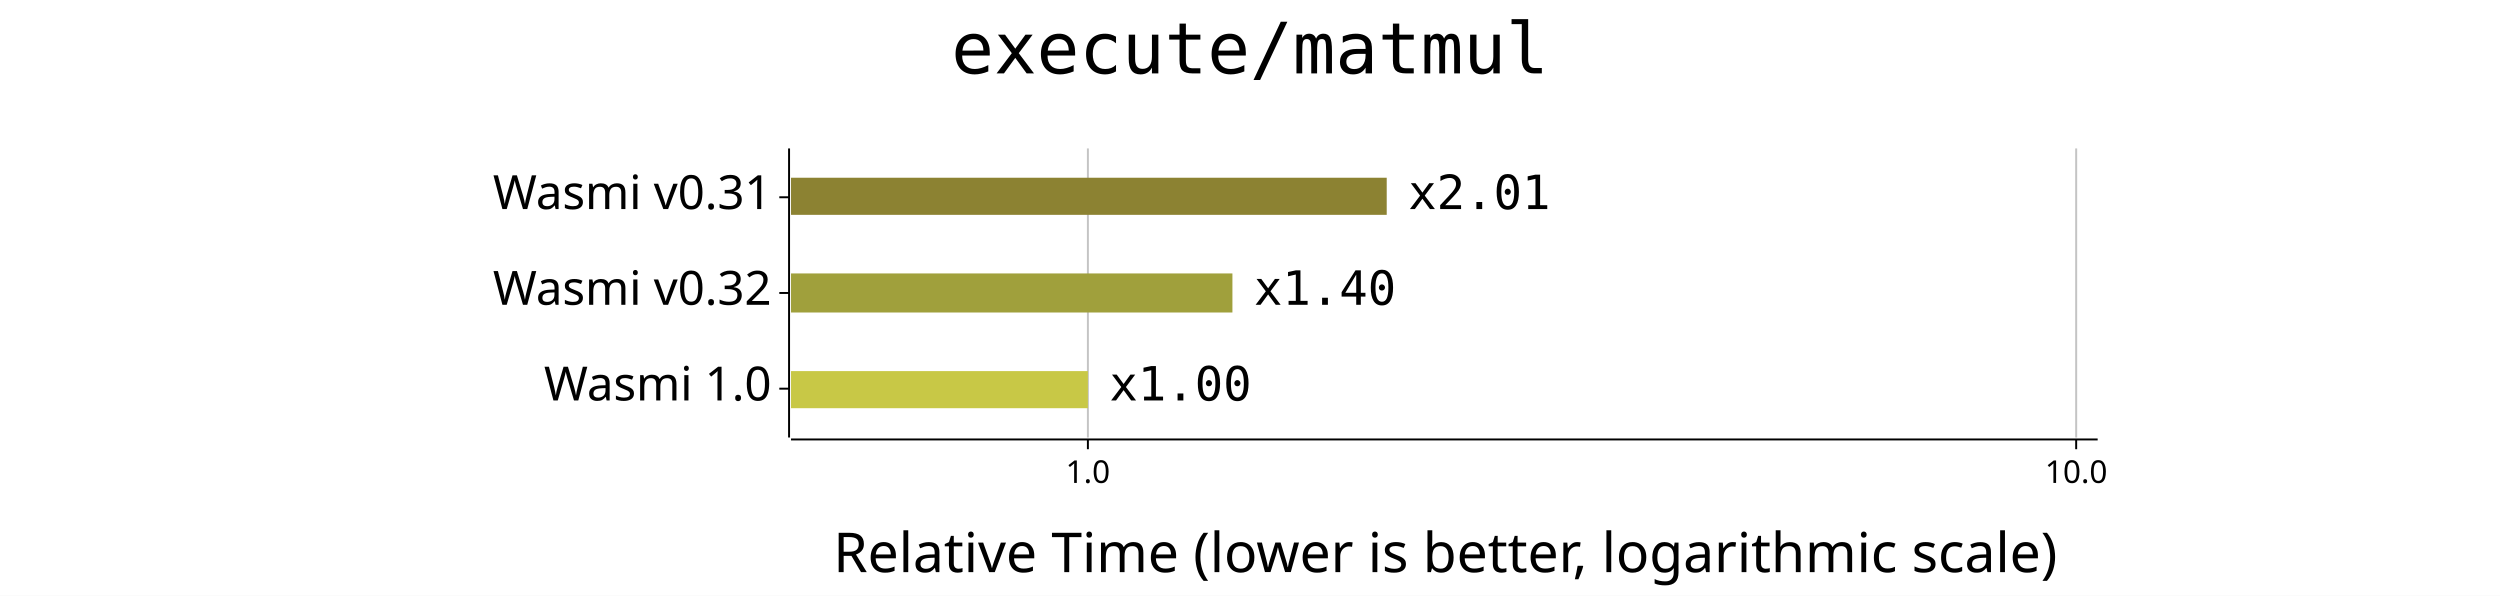
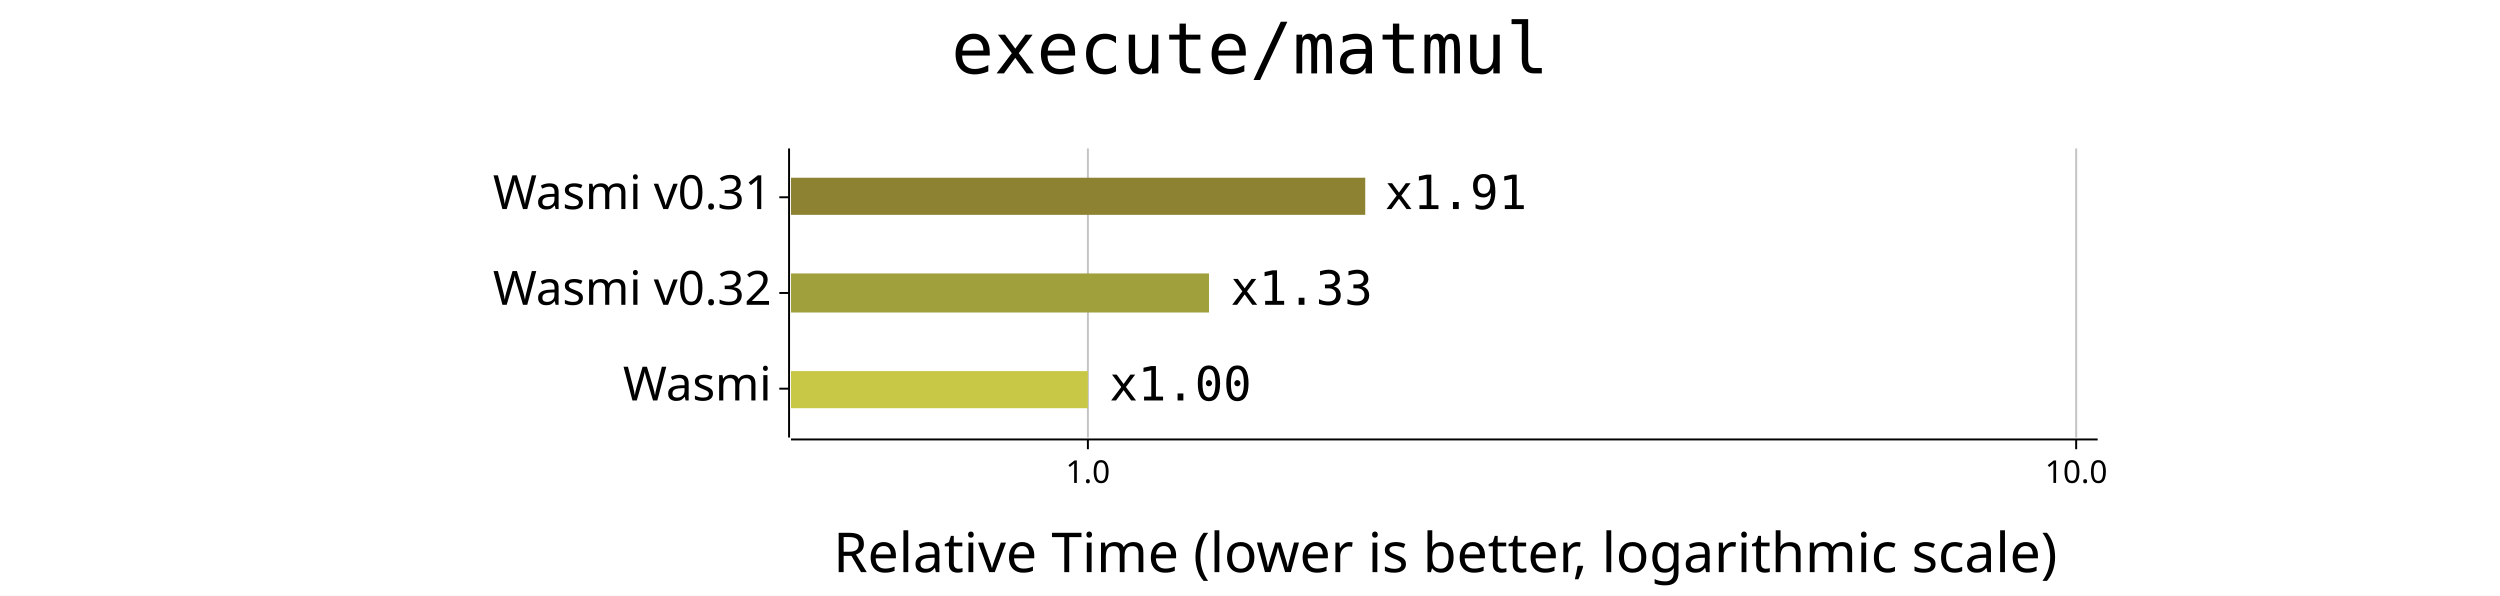
<svg xmlns="http://www.w3.org/2000/svg" width="1280" height="305" viewBox="0 0 1280 305">
  <rect x="0" y="0" width="1280" height="305" opacity="1" fill="#FFFFFF" stroke="none" />
  <text x="640" y="10" dy="0.76em" text-anchor="middle" font-family="monospace" font-size="36.29" opacity="1" fill="#000000">
execute/matmul
</text>
  <line opacity="0.1" stroke="#000000" stroke-width="1" x1="557" y1="224" x2="557" y2="76" />
  <line opacity="0.1" stroke="#000000" stroke-width="1" x1="1063" y1="224" x2="1063" y2="76" />
  <text x="5" y="150" dy="0.76em" text-anchor="middle" font-family="sans-serif" font-size="28.226" opacity="1" fill="#000000" transform="rotate(270, 5, 150)">

</text>
  <text x="740" y="300" dy="-0.5ex" text-anchor="middle" font-family="sans-serif" font-size="28.226" opacity="1" fill="#000000">
Relative Time (lower is better, logarithmic scale)
</text>
  <line opacity="0.15" stroke="#000000" stroke-width="1" x1="557" y1="224" x2="557" y2="76" />
  <line opacity="0.15" stroke="#000000" stroke-width="1" x1="1063" y1="224" x2="1063" y2="76" />
  <polyline fill="none" opacity="1" stroke="#000000" stroke-width="1" points="404,76 404,224 " />
  <text x="395" y="199" dy="0.5ex" text-anchor="end" font-family="sans-serif" font-size="24.194" opacity="1" fill="#000000">
- Wasmi 1.0
+ Wasmi
</text>
  <polyline fill="none" opacity="1" stroke="#000000" stroke-width="1" points="399,199 404,199 " />
  <text x="395" y="150" dy="0.5ex" text-anchor="end" font-family="sans-serif" font-size="24.194" opacity="1" fill="#000000">
Wasmi v0.32
</text>
  <polyline fill="none" opacity="1" stroke="#000000" stroke-width="1" points="399,150 404,150 " />
  <text x="395" y="101" dy="0.5ex" text-anchor="end" font-family="sans-serif" font-size="24.194" opacity="1" fill="#000000">
Wasmi v0.31
</text>
  <polyline fill="none" opacity="1" stroke="#000000" stroke-width="1" points="399,101 404,101 " />
  <polyline fill="none" opacity="1" stroke="#000000" stroke-width="1" points="405,225 1074,225 " />
  <text x="557" y="235" dy="0.76em" text-anchor="middle" font-family="sans-serif" font-size="16.129" opacity="1" fill="#000000">
1.0
</text>
  <polyline fill="none" opacity="1" stroke="#000000" stroke-width="1" points="557,225 557,230 " />
  <text x="1063" y="235" dy="0.76em" text-anchor="middle" font-family="sans-serif" font-size="16.129" opacity="1" fill="#000000">
10.0
</text>
  <polyline fill="none" opacity="1" stroke="#000000" stroke-width="1" points="1063,225 1063,230 " />
-   <rect x="405" y="140" width="226" height="20" opacity="1" fill="#A0A03C" stroke="none" />
+   <rect x="405" y="140" width="214" height="20" opacity="1" fill="#A0A03C" stroke="none" />
  <rect x="405" y="190" width="152" height="19" opacity="1" fill="#C8C846" stroke="none" />
-   <rect x="405" y="91" width="305" height="19" opacity="1" fill="#8C8232" stroke="none" />
+   <rect x="405" y="91" width="294" height="19" opacity="1" fill="#8C8232" stroke="none" />
  <text x="568" y="199" dy="0.5ex" text-anchor="start" font-family="monospace" font-size="24.194" opacity="1" fill="#000000">
x1.00
</text>
-   <text x="642" y="150" dy="0.5ex" text-anchor="start" font-family="monospace" font-size="24.194" opacity="1" fill="#000000">
- x1.40
+   <text x="630" y="150" dy="0.5ex" text-anchor="start" font-family="monospace" font-size="24.194" opacity="1" fill="#000000">
+ x1.33
</text>
-   <text x="721" y="101" dy="0.5ex" text-anchor="start" font-family="monospace" font-size="24.194" opacity="1" fill="#000000">
- x2.01
+   <text x="709" y="101" dy="0.5ex" text-anchor="start" font-family="monospace" font-size="24.194" opacity="1" fill="#000000">
+ x1.91
</text>
</svg>
